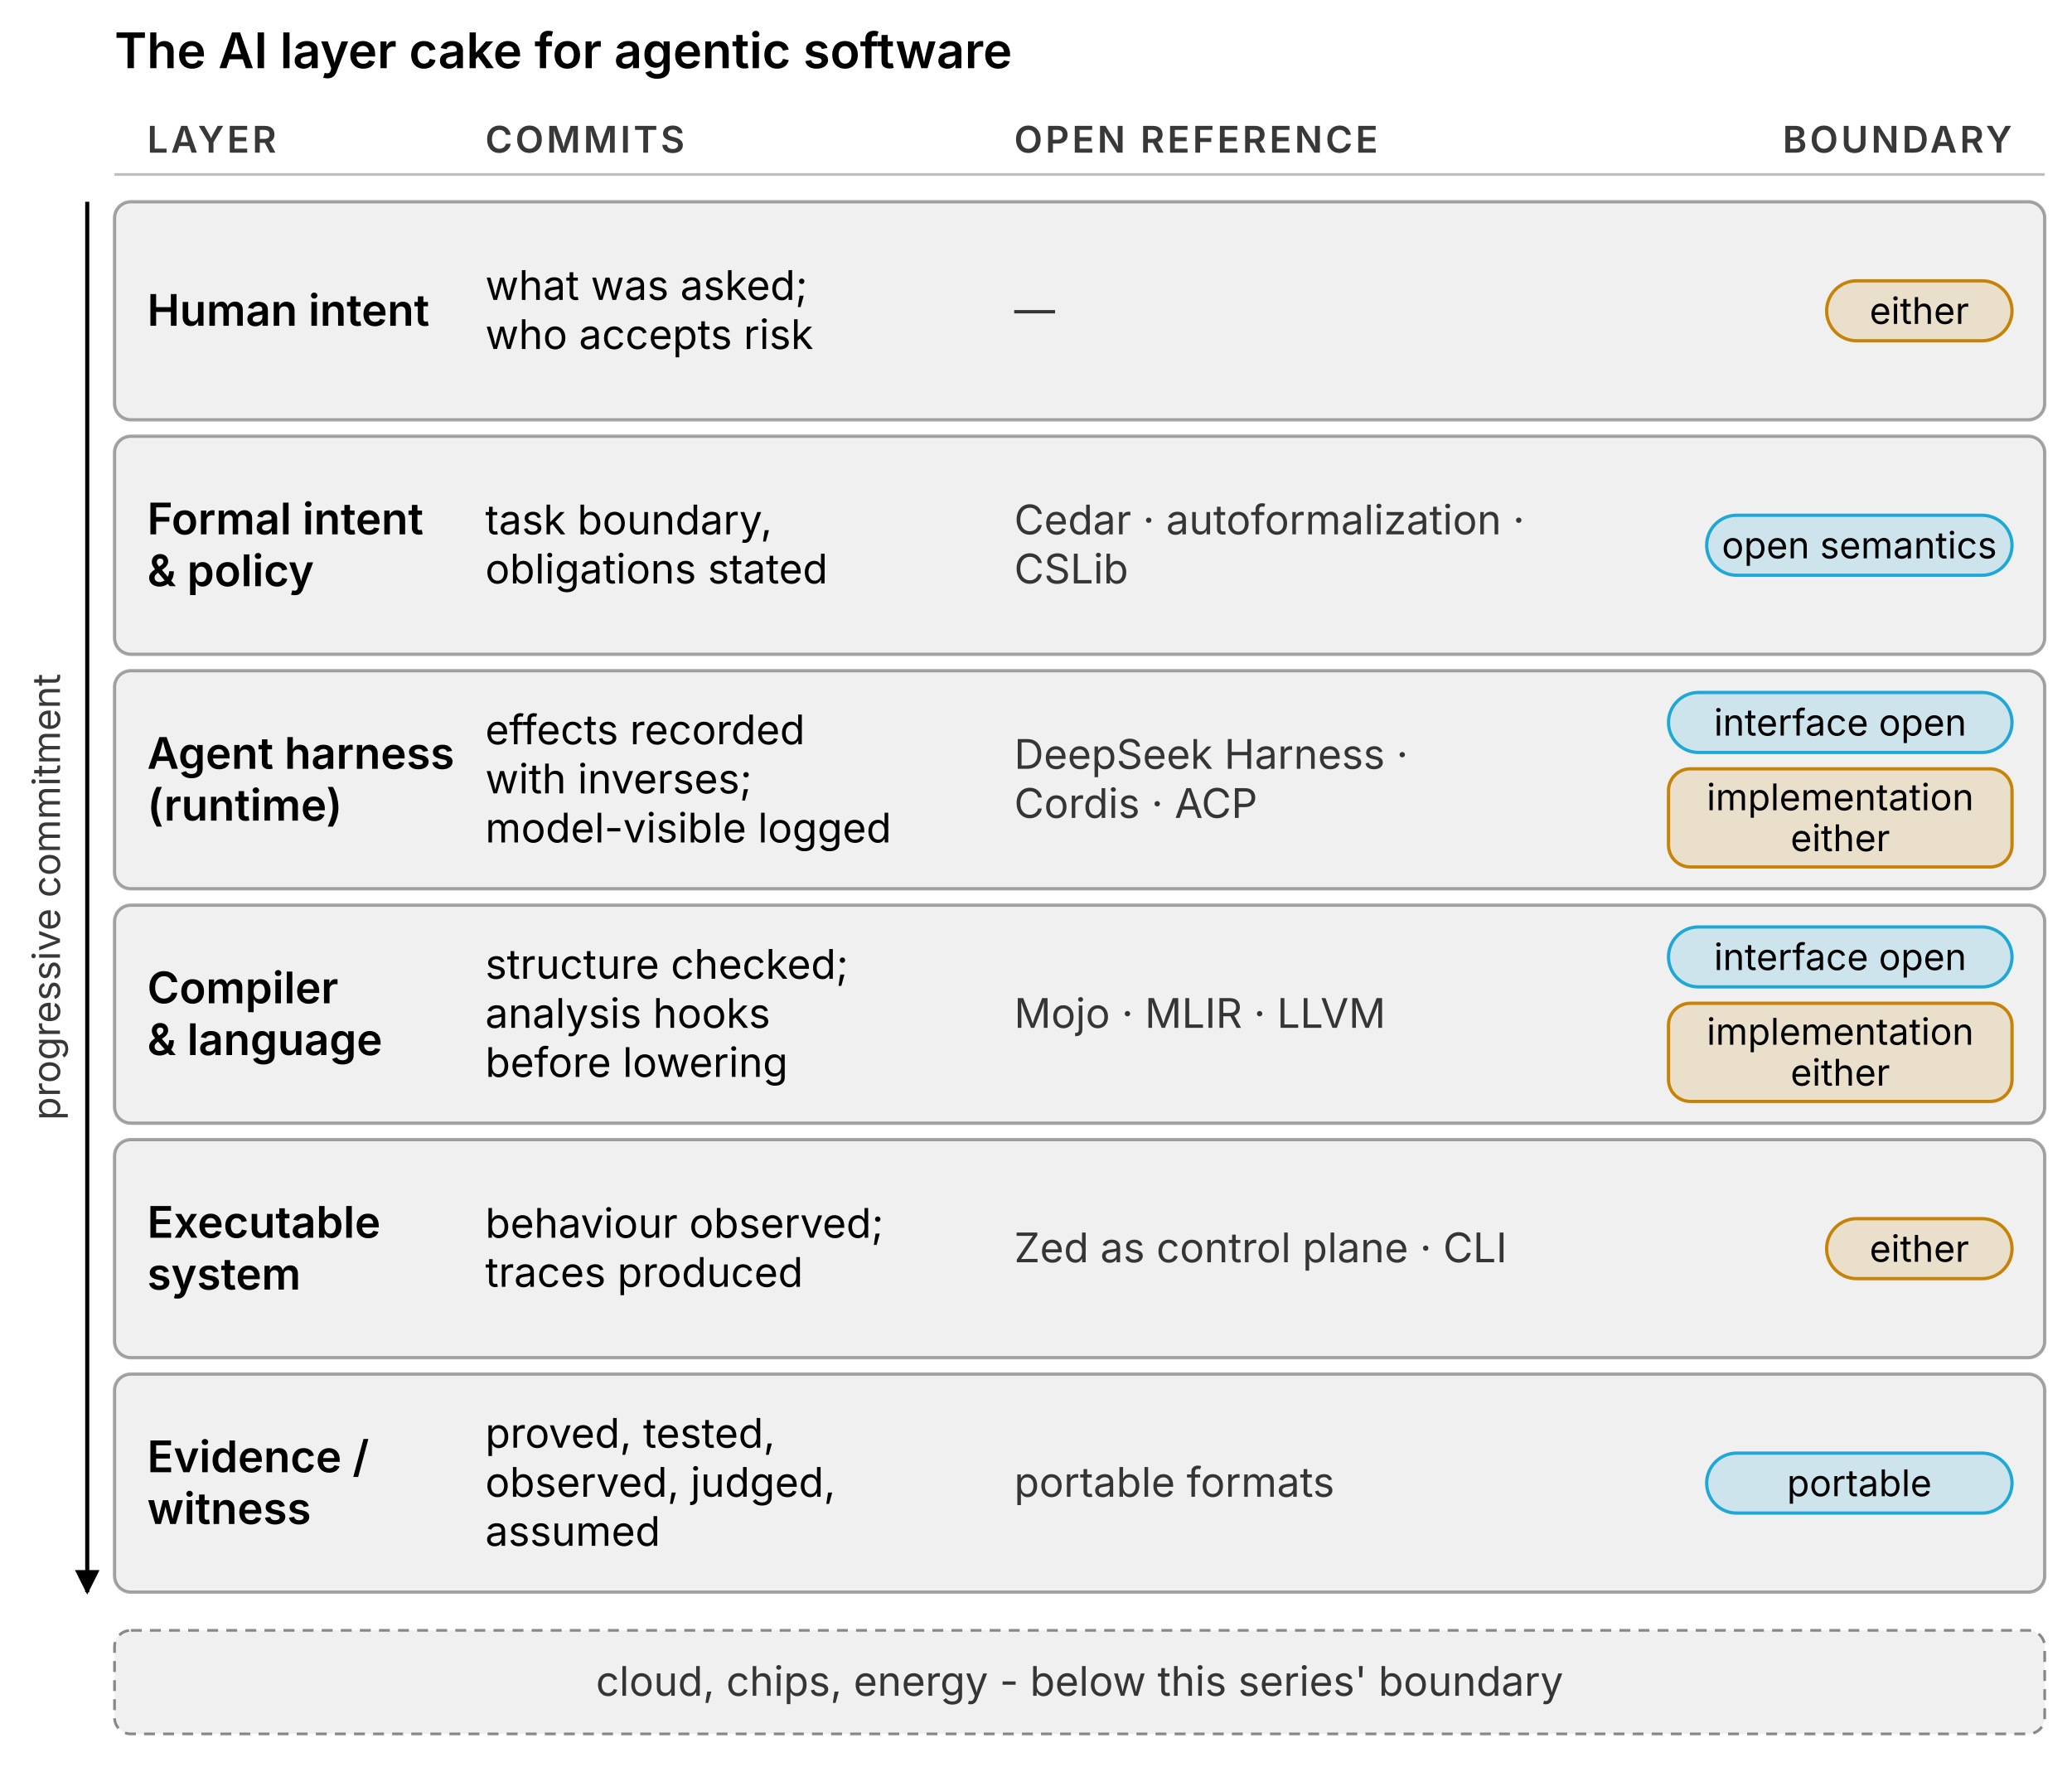
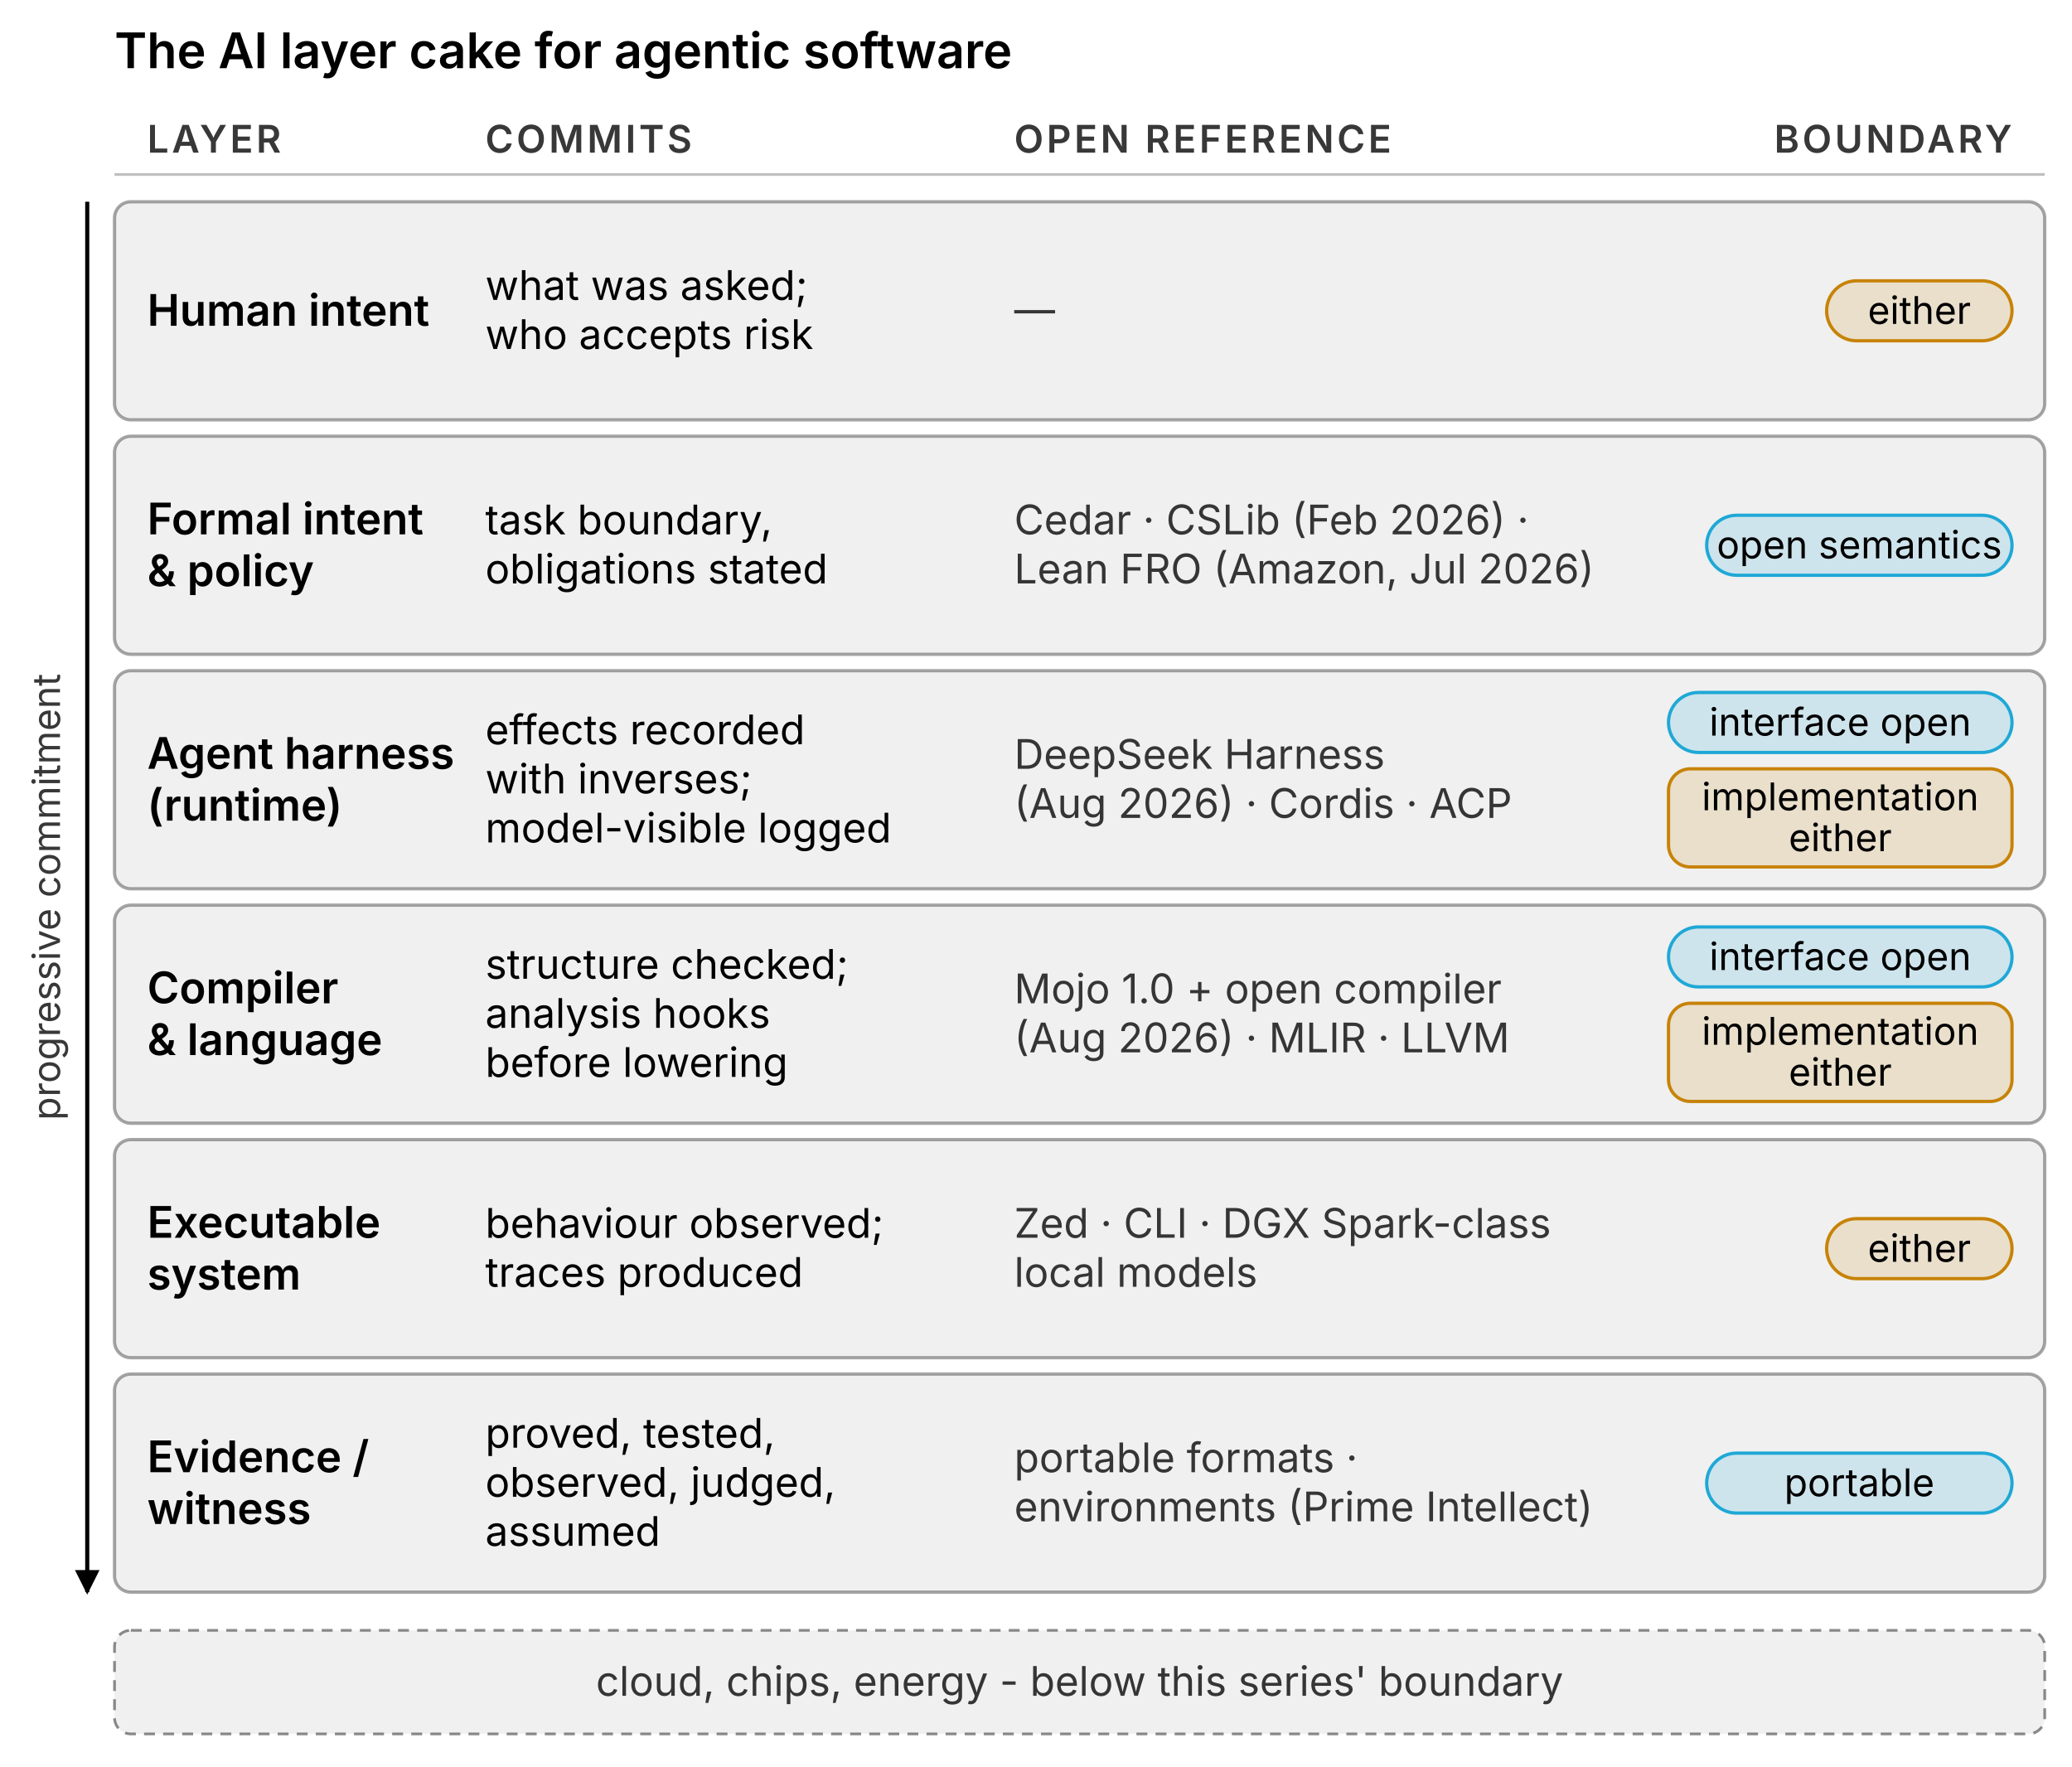
<svg xmlns="http://www.w3.org/2000/svg" viewBox="0 0 760 648" width="100%" role="img" aria-labelledby="f3-title f3-desc" font-family="Inter, -apple-system, 'Segoe UI', Helvetica, Arial, sans-serif" fill="currentColor">
  <defs>
    <marker id="f3-arrow" viewBox="0 0 10 10" refX="9" refY="5" markerWidth="9" markerHeight="9" markerUnits="userSpaceOnUse" orient="auto">
      <path d="M0,0 L10,5 L0,10 Z" fill="currentColor" />
    </marker>
    <style>
      .t  { font-size: 18px; font-weight: 600; }
-       .h  { font-size: 13.5px; font-weight: 600; opacity: 0.78; letter-spacing: 0.08em; }
+       .h  { font-size: 14px; font-weight: 600; opacity: 0.78; letter-spacing: 0.08em; }
      .n  { font-size: 16px; font-weight: 600; }
      .c  { font-size: 15px; }
      .r  { font-size: 15px; opacity: 0.78; }
-       .p  { font-size: 13.5px; text-anchor: middle; }
+       .p  { font-size: 14px; text-anchor: middle; }
      .g  { font-size: 14px; opacity: 0.78; text-anchor: middle; }
      .b  { font-size: 15px; opacity: 0.78; text-anchor: middle; }
      .band { fill: rgba(128,128,128,0.12); stroke: currentColor; stroke-opacity: 0.35; stroke-width: 1.2; }
      .open  { fill: rgba(31,168,214,0.16); stroke: #1fa8d6; stroke-width: 1.2; }
      .either{ fill: rgba(199,131,7,0.16);  stroke: #c78307; stroke-width: 1.2; }
      .rule  { stroke: currentColor; stroke-opacity: 0.25; stroke-width: 1; }
    </style>
  </defs>
  <text class="t" x="42" y="25">The AI layer cake for agentic software</text>
  <text class="h" x="54" y="56">LAYER</text>
  <text class="h" x="178" y="56">COMMITS</text>
  <text class="h" x="372" y="56">OPEN REFERENCE</text>
  <text class="h" x="738" y="56" text-anchor="end">BOUNDARY</text>
  <line class="rule" x1="42" y1="64" x2="750" y2="64" />
  <line x1="32" y1="74" x2="32" y2="584" stroke="currentColor" stroke-width="1.5" marker-end="url(#f3-arrow)" />
  <text class="g" transform="rotate(-90 22 329)" x="22" y="329">progressive commitment</text>
  <rect class="band" x="42" y="74" width="708" height="80" rx="6" />
  <text class="n" x="54" y="119.5">Human intent</text>
  <text class="c" x="178" y="110">what was asked;</text>
  <text class="c" x="178" y="128">who accepts risk</text>
  <text class="r" x="372" y="119">—</text>
  <rect class="either" x="670" y="103" width="68" height="22" rx="11" />
  <text class="p" x="704" y="118.8">either</text>
  <rect class="band" x="42" y="160" width="708" height="80" rx="6" />
  <text class="n" x="54" y="196">Formal intent</text>
  <text class="n" x="54" y="215">&amp; policy</text>
  <text class="c" x="178" y="196">task boundary,</text>
  <text class="c" x="178" y="214">obligations stated</text>
-   <text class="r" x="372" y="196">Cedar · autoformalization ·</text>
-   <text class="r" x="372" y="214">CSLib</text>
+   <text class="r" x="372" y="196">Cedar · CSLib (Feb 2026) ·</text>
+   <text class="r" x="372" y="214">Lean FRO (Amazon, Jul 2026)</text>
  <rect class="open" x="626" y="189" width="112" height="22" rx="11" />
  <text class="p" x="682" y="204.8">open semantics</text>
  <rect class="band" x="42" y="246" width="708" height="80" rx="6" />
  <text class="n" x="54" y="282">Agent harness</text>
  <text class="n" x="54" y="301">(runtime)</text>
  <text class="c" x="178" y="273">effects recorded</text>
  <text class="c" x="178" y="291">with inverses;</text>
  <text class="c" x="178" y="309">model-visible logged</text>
-   <text class="r" x="372" y="282">DeepSeek Harness ·</text>
-   <text class="r" x="372" y="300">Cordis · ACP</text>
+   <text class="r" x="372" y="282">DeepSeek Harness</text>
+   <text class="r" x="372" y="300">(Aug 2026) · Cordis · ACP</text>
  <rect class="open" x="612" y="254" width="126" height="22" rx="11" />
  <text class="p" x="675" y="269.8">interface open</text>
  <rect class="either" x="612" y="282" width="126" height="36" rx="8" />
  <text class="p" x="675" y="297.2">implementation</text>
  <text class="p" x="675" y="312.2">either</text>
  <rect class="band" x="42" y="332" width="708" height="80" rx="6" />
  <text class="n" x="54" y="368">Compiler</text>
  <text class="n" x="54" y="387">&amp; language</text>
  <text class="c" x="178" y="359">structure checked;</text>
  <text class="c" x="178" y="377">analysis hooks</text>
  <text class="c" x="178" y="395">before lowering</text>
-   <text class="r" x="372" y="377">Mojo · MLIR · LLVM</text>
+   <text class="r" x="372" y="368">Mojo 1.0 + open compiler</text>
+   <text class="r" x="372" y="386">(Aug 2026) · MLIR · LLVM</text>
  <rect class="open" x="612" y="340" width="126" height="22" rx="11" />
  <text class="p" x="675" y="355.8">interface open</text>
  <rect class="either" x="612" y="368" width="126" height="36" rx="8" />
  <text class="p" x="675" y="383.2">implementation</text>
  <text class="p" x="675" y="398.2">either</text>
  <rect class="band" x="42" y="418" width="708" height="80" rx="6" />
  <text class="n" x="54" y="454">Executable</text>
  <text class="n" x="54" y="473">system</text>
  <text class="c" x="178" y="454">behaviour observed;</text>
  <text class="c" x="178" y="472">traces produced</text>
-   <text class="r" x="372" y="463">Zed as control plane · CLI</text>
+   <text class="r" x="372" y="454">Zed · CLI · DGX Spark-class</text>
+   <text class="r" x="372" y="472">local models</text>
  <rect class="either" x="670" y="447" width="68" height="22" rx="11" />
  <text class="p" x="704" y="462.8">either</text>
  <rect class="band" x="42" y="504" width="708" height="80" rx="6" />
  <text class="n" x="54" y="540">Evidence /</text>
  <text class="n" x="54" y="559">witness</text>
  <text class="c" x="178" y="531">proved, tested,</text>
  <text class="c" x="178" y="549">observed, judged,</text>
  <text class="c" x="178" y="567">assumed</text>
-   <text class="r" x="372" y="549">portable formats</text>
+   <text class="r" x="372" y="540">portable formats ·</text>
+   <text class="r" x="372" y="558">environments (Prime Intellect)</text>
  <rect class="open" x="626" y="533" width="112" height="22" rx="11" />
  <text class="p" x="682" y="548.8">portable</text>
  <rect x="42" y="598" width="708" height="38" rx="6" fill="rgba(128,128,128,0.12)" stroke="currentColor" stroke-opacity="0.45" stroke-dasharray="4 3" />
  <text class="b" x="396" y="622">cloud, chips, energy - below this series' boundary</text>
</svg>
